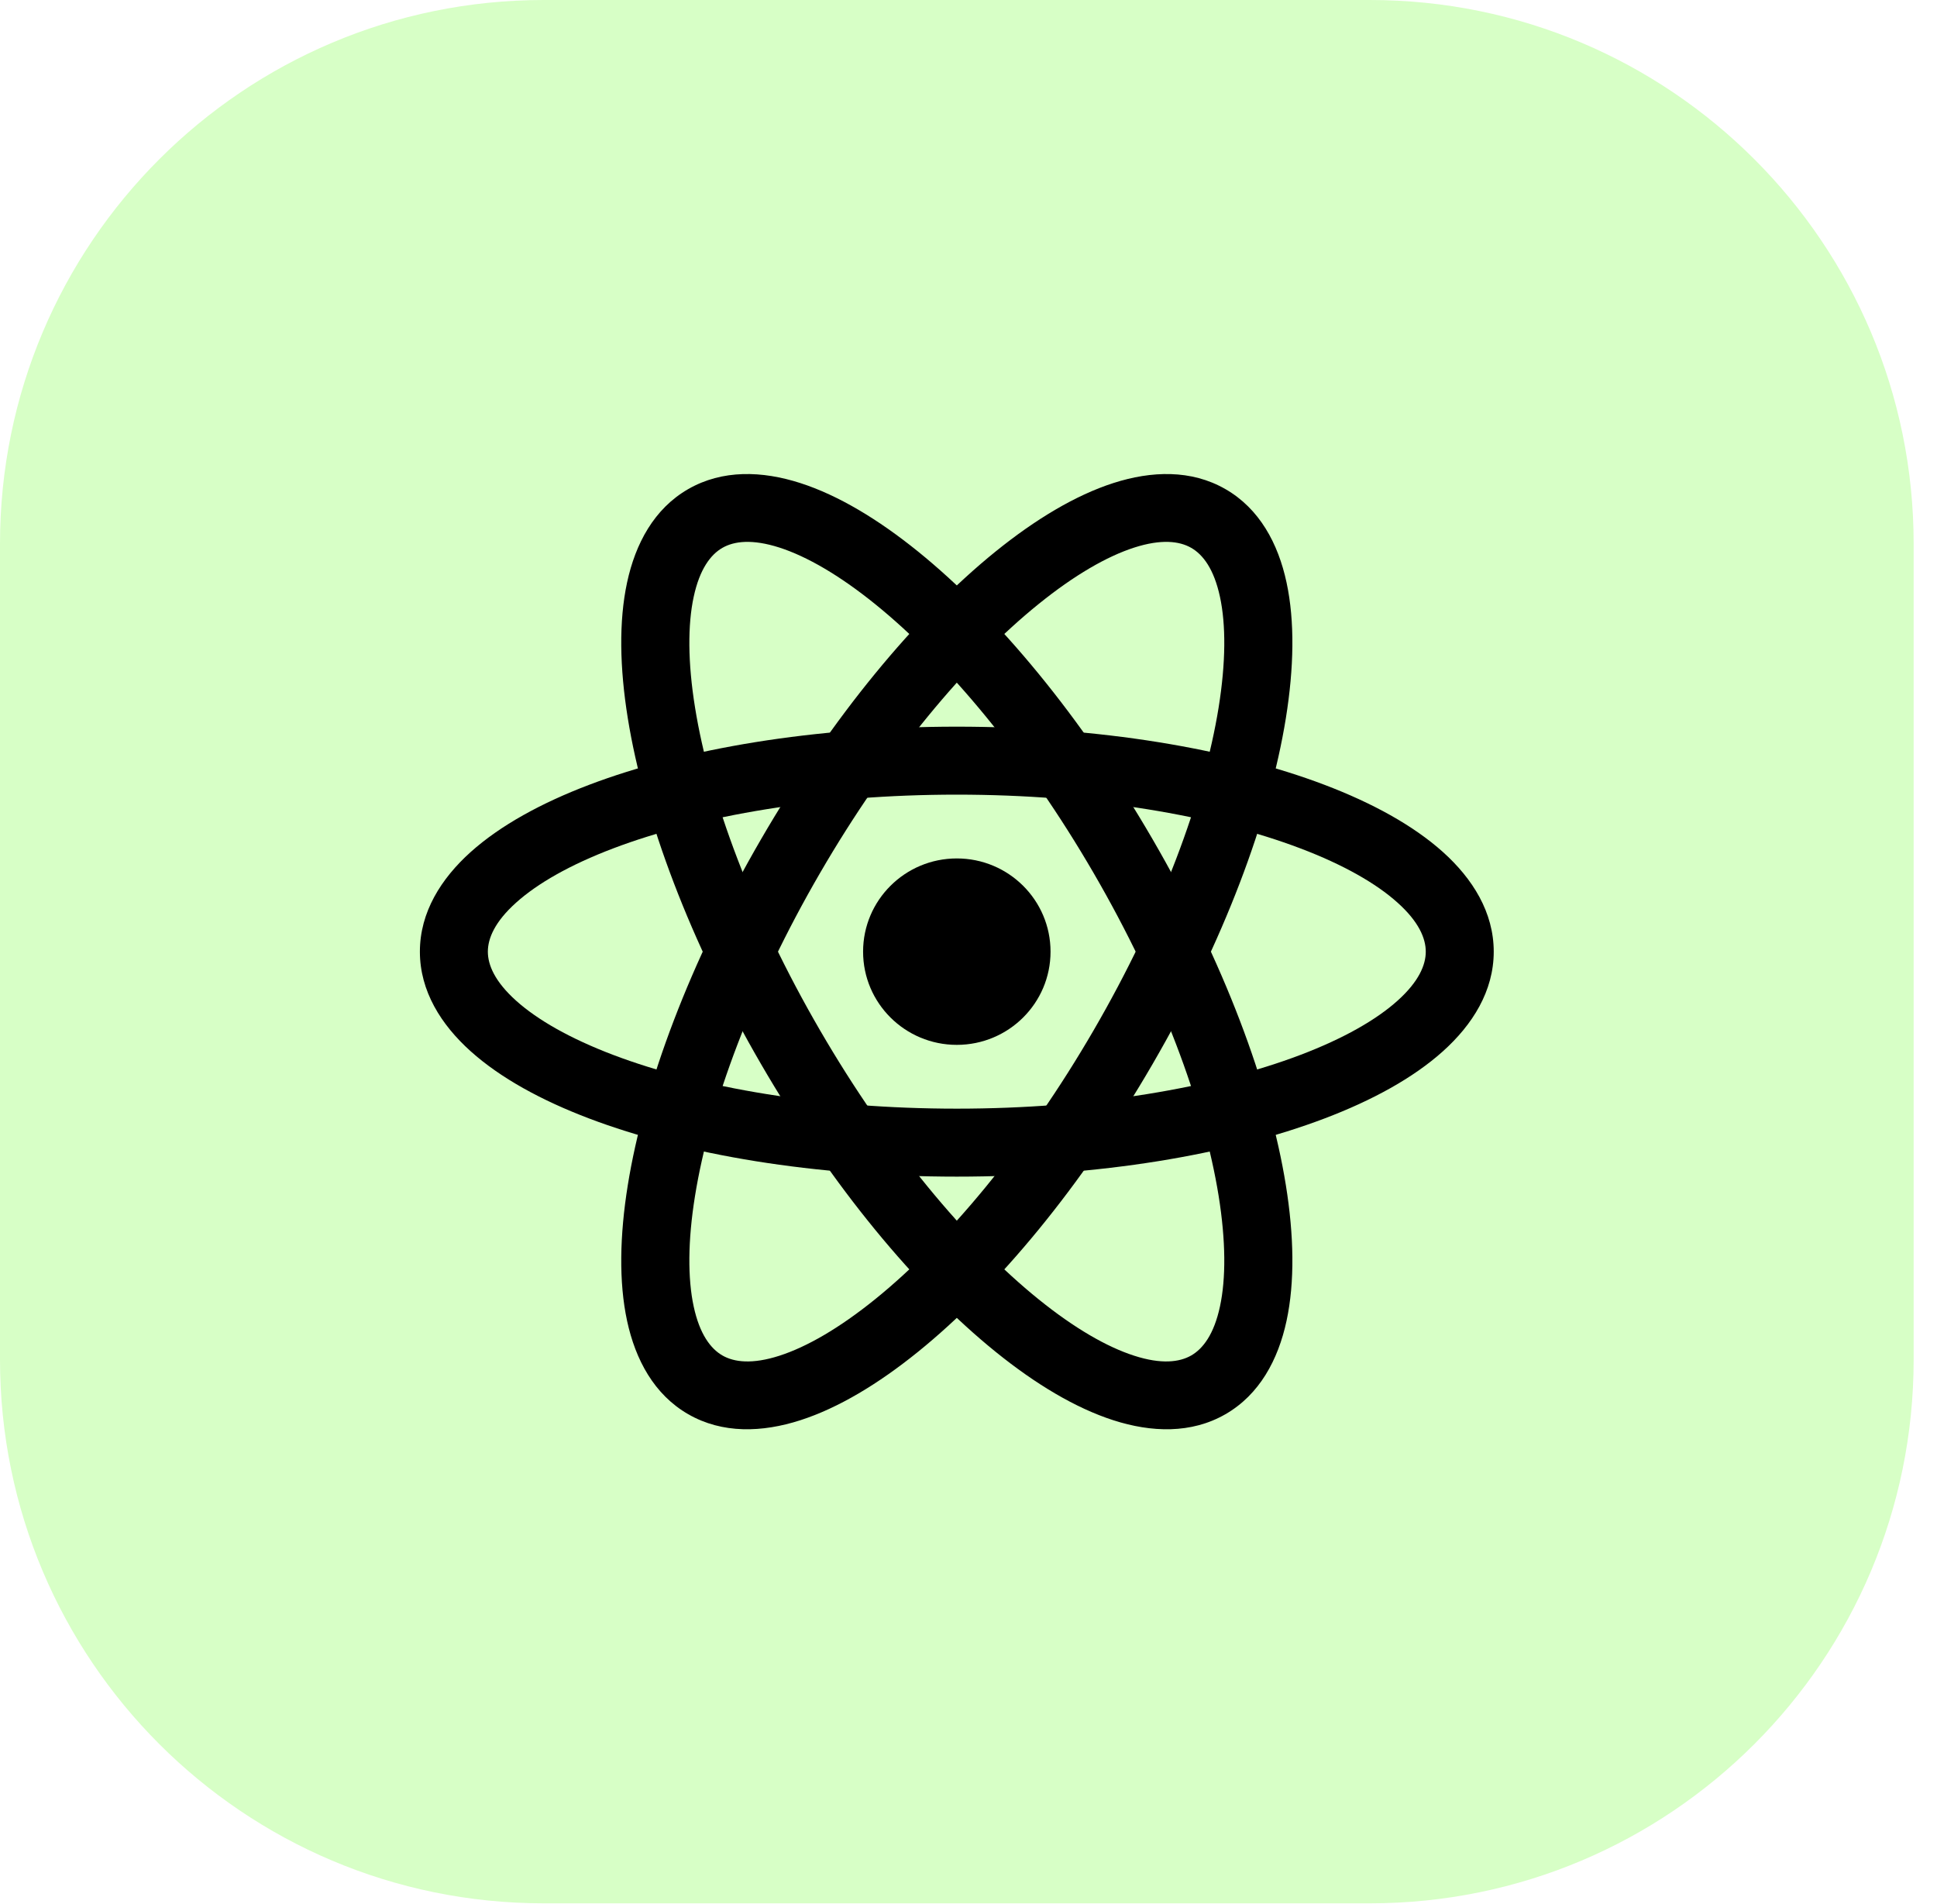
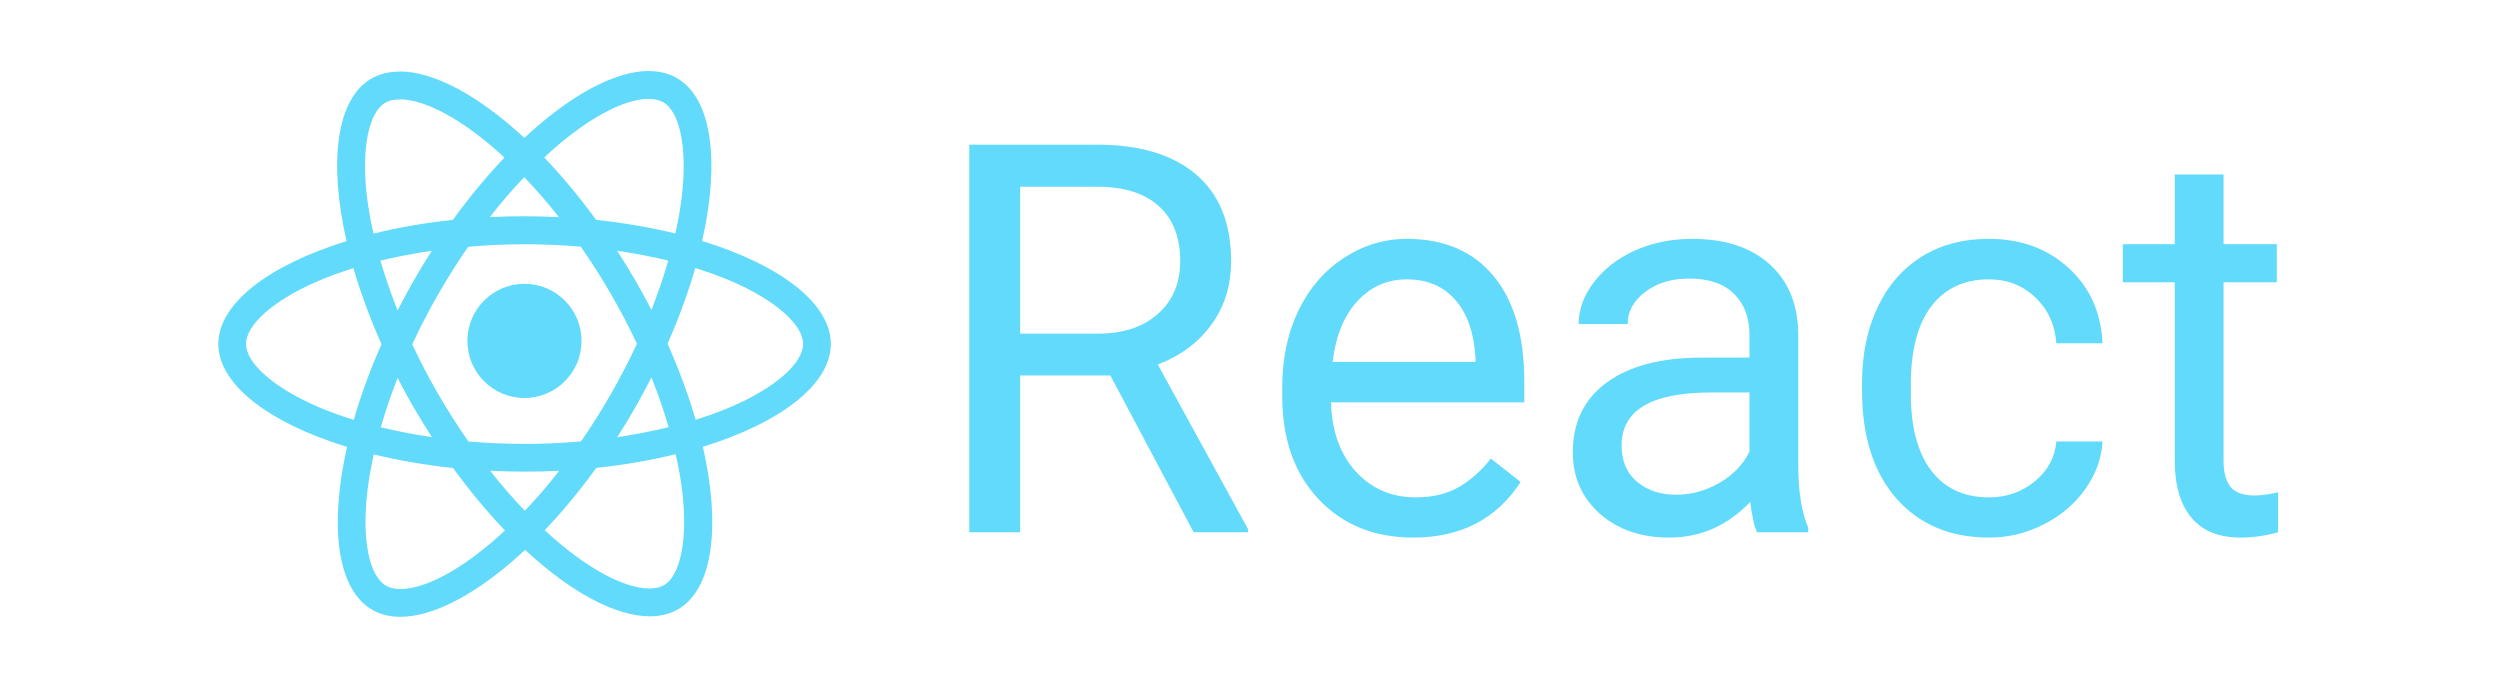
- <svg xmlns="http://www.w3.org/2000/svg" width="57" height="56" viewBox="0 0 57 56" fill="none">
-   <rect width="56.313" height="56" rx="16" fill="#D7FFC6" />
-   <path d="M28.156 30.742C29.679 30.742 30.914 29.515 30.914 28C30.914 26.485 29.679 25.257 28.156 25.257C26.633 25.257 25.398 26.485 25.398 28C25.398 29.515 26.633 30.742 28.156 30.742Z" fill="black" />
-   <path fill-rule="evenodd" clip-rule="evenodd" d="M15.188 26.557C14.562 27.118 14.356 27.608 14.356 28C14.356 28.392 14.562 28.881 15.188 29.443C15.813 30.004 16.773 30.555 18.046 31.038C20.585 32.002 24.159 32.619 28.156 32.619C32.154 32.619 35.728 32.002 38.266 31.038C39.539 30.555 40.5 30.004 41.125 29.443C41.751 28.881 41.956 28.392 41.956 28C41.956 27.608 41.751 27.118 41.125 26.557C40.5 25.995 39.539 25.444 38.266 24.961C35.728 23.997 32.154 23.38 28.156 23.38C24.159 23.38 20.585 23.997 18.046 24.961C16.773 25.444 15.813 25.995 15.188 26.557ZM17.336 23.091C20.154 22.021 23.98 21.38 28.156 21.38C32.333 21.38 36.158 22.021 38.976 23.091C40.382 23.625 41.588 24.285 42.461 25.068C43.333 25.851 43.956 26.84 43.956 28C43.956 29.159 43.333 30.148 42.461 30.931C41.588 31.715 40.382 32.375 38.976 32.908C36.158 33.978 32.333 34.619 28.156 34.619C23.98 34.619 20.154 33.978 17.336 32.908C15.931 32.375 14.724 31.715 13.851 30.931C12.979 30.148 12.356 29.159 12.356 28C12.356 26.84 12.979 25.851 13.851 25.068C14.724 24.285 15.931 23.625 17.336 23.091Z" fill="black" />
-   <path fill-rule="evenodd" clip-rule="evenodd" d="M22.937 16.111C22.136 15.854 21.604 15.92 21.258 16.119C20.913 16.317 20.589 16.742 20.413 17.561C20.237 18.379 20.237 19.481 20.453 20.818C20.882 23.485 22.131 26.87 24.13 30.312C26.128 33.753 28.451 36.522 30.559 38.225C31.615 39.079 32.575 39.631 33.376 39.888C34.176 40.146 34.708 40.079 35.054 39.881C35.4 39.682 35.724 39.258 35.9 38.439C36.076 37.621 36.075 36.518 35.86 35.181C35.43 32.515 34.181 29.13 32.183 25.688C30.184 22.246 27.861 19.478 25.754 17.775C24.697 16.921 23.737 16.369 22.937 16.111ZM27.014 16.226C29.356 18.119 31.828 21.095 33.917 24.692C36.006 28.29 37.361 31.907 37.839 34.87C38.077 36.348 38.105 37.718 37.859 38.862C37.613 40.005 37.064 41.033 36.058 41.611C35.053 42.188 33.883 42.147 32.764 41.787C31.645 41.427 30.466 40.718 29.298 39.773C26.956 37.881 24.484 34.905 22.395 31.308C20.306 27.71 18.951 24.093 18.474 21.13C18.236 19.652 18.207 18.282 18.453 17.138C18.699 15.994 19.248 14.967 20.254 14.389C21.26 13.812 22.429 13.852 23.549 14.212C24.668 14.572 25.846 15.282 27.014 16.226Z" fill="black" />
-   <path fill-rule="evenodd" clip-rule="evenodd" d="M35.9 17.561C35.724 16.742 35.4 16.317 35.054 16.119C34.708 15.92 34.176 15.854 33.376 16.111C32.575 16.369 31.615 16.921 30.559 17.775C28.451 19.478 26.128 22.246 24.13 25.688C22.132 29.13 20.882 32.515 20.453 35.181C20.237 36.518 20.237 37.621 20.413 38.439C20.589 39.257 20.913 39.682 21.259 39.881C21.604 40.079 22.136 40.146 22.937 39.888C23.738 39.63 24.697 39.079 25.754 38.225C27.861 36.522 30.185 33.753 32.183 30.312C34.181 26.87 35.43 23.485 35.86 20.818C36.075 19.481 36.076 18.379 35.9 17.561ZM37.839 21.13C37.361 24.093 36.006 27.71 33.917 31.307C31.829 34.905 29.357 37.88 27.015 39.773C25.846 40.718 24.668 41.427 23.549 41.787C22.43 42.147 21.26 42.188 20.254 41.61C19.249 41.033 18.699 40.005 18.453 38.862C18.207 37.718 18.236 36.348 18.474 34.87C18.951 31.906 20.307 28.29 22.395 24.692C24.484 21.095 26.956 18.119 29.298 16.226C30.466 15.282 31.645 14.572 32.764 14.212C33.883 13.852 35.053 13.812 36.058 14.389C37.064 14.966 37.614 15.994 37.859 17.138C38.105 18.282 38.077 19.651 37.839 21.13Z" fill="black" />
+ <svg xmlns="http://www.w3.org/2000/svg" width="458" height="125" viewBox="0 0 458 125" fill="none">
+   <path d="M152.21 63.011C152.21 55.573 142.901 48.523 128.629 44.151C131.922 29.594 130.459 18.013 124.008 14.305C122.522 13.435 120.784 13.023 118.885 13.023V18.127C119.937 18.127 120.784 18.333 121.493 18.722C124.603 20.508 125.953 27.305 124.9 36.049C124.649 38.2 124.238 40.466 123.734 42.778C119.251 41.679 114.357 40.833 109.211 40.283C106.123 36.049 102.921 32.203 99.696 28.839C107.152 21.904 114.151 18.104 118.908 18.104V13C112.618 13 104.385 17.486 96.059 25.268C87.734 17.532 79.5 13.092 73.21 13.092V18.196C77.945 18.196 84.966 21.972 92.422 28.862C89.22 32.226 86.018 36.049 82.976 40.283C77.807 40.833 72.913 41.679 68.43 42.801C67.904 40.512 67.515 38.292 67.24 36.163C66.166 27.42 67.492 20.622 70.58 18.814C71.266 18.402 72.158 18.219 73.21 18.219V13.114C71.289 13.114 69.55 13.526 68.041 14.396C61.614 18.104 60.173 29.663 63.489 44.174C49.263 48.569 40 55.596 40 63.011C40 70.451 49.309 77.5 63.581 81.872C60.287 96.429 61.751 108.01 68.201 111.718C69.688 112.588 71.426 113 73.347 113C79.637 113 87.871 108.514 96.196 100.732C104.522 108.468 112.756 112.909 119.045 112.909C120.966 112.909 122.705 112.497 124.215 111.627C130.641 107.919 132.083 96.36 128.766 81.849C142.947 77.477 152.21 70.427 152.21 63.011ZM122.431 47.745C121.584 50.698 120.532 53.742 119.343 56.786C118.405 54.955 117.422 53.124 116.347 51.292C115.295 49.462 114.174 47.676 113.053 45.937C116.301 46.417 119.434 47.013 122.431 47.745ZM111.955 72.121C110.171 75.211 108.342 78.141 106.443 80.865C103.035 81.162 99.582 81.323 96.105 81.323C92.651 81.323 89.197 81.162 85.813 80.887C83.914 78.164 82.061 75.257 80.277 72.19C78.539 69.192 76.961 66.147 75.52 63.081C76.938 60.013 78.539 56.946 80.255 53.948C82.039 50.858 83.868 47.928 85.767 45.204C89.175 44.907 92.628 44.746 96.105 44.746C99.559 44.746 103.012 44.907 106.397 45.181C108.296 47.905 110.148 50.812 111.932 53.879C113.671 56.877 115.249 59.922 116.69 62.989C115.249 66.056 113.671 69.123 111.955 72.121ZM119.343 69.146C120.543 72.129 121.597 75.169 122.499 78.255C119.503 78.988 116.347 79.606 113.076 80.086C114.197 78.324 115.317 76.516 116.37 74.662C117.422 72.831 118.405 70.977 119.343 69.146ZM96.15 93.568C94.023 91.37 91.896 88.921 89.792 86.243C91.851 86.335 93.955 86.404 96.082 86.404C98.232 86.404 100.359 86.358 102.441 86.243C100.477 88.797 98.377 91.242 96.15 93.568ZM79.134 80.086C75.886 79.606 72.753 79.011 69.757 78.278C70.603 75.326 71.655 72.281 72.844 69.237C73.782 71.068 74.766 72.9 75.84 74.73C76.915 76.562 78.013 78.347 79.134 80.086ZM96.036 32.455C98.163 34.653 100.29 37.102 102.395 39.78C100.336 39.688 98.232 39.62 96.105 39.62C93.955 39.62 91.828 39.665 89.747 39.78C91.71 37.227 93.809 34.782 96.036 32.455ZM79.111 45.937C77.99 47.699 76.87 49.507 75.818 51.361C74.766 53.192 73.782 55.024 72.844 56.854C71.643 53.871 70.59 50.831 69.688 47.745C72.684 47.035 75.84 46.417 79.111 45.937ZM58.412 74.593C50.315 71.137 45.078 66.605 45.078 63.011C45.078 59.418 50.315 54.863 58.412 51.43C60.379 50.583 62.529 49.828 64.748 49.118C66.051 53.604 67.766 58.274 69.894 63.057C67.79 67.818 66.097 72.465 64.816 76.928C62.552 76.218 60.402 75.44 58.412 74.593ZM70.717 107.301C67.606 105.516 66.257 98.718 67.309 89.974C67.561 87.823 67.972 85.557 68.475 83.245C72.959 84.344 77.853 85.191 82.999 85.74C86.087 89.974 89.289 93.819 92.514 97.184C85.058 104.12 78.059 107.919 73.301 107.919C72.272 107.896 71.403 107.69 70.717 107.301ZM124.969 89.86C126.044 98.603 124.718 105.401 121.63 107.209C120.944 107.621 120.052 107.805 118.999 107.805C114.265 107.805 107.244 104.028 99.787 97.138C102.989 93.774 106.191 89.952 109.234 85.717C114.403 85.168 119.297 84.321 123.78 83.199C124.306 85.511 124.718 87.731 124.969 89.86ZM133.775 74.593C131.808 75.44 129.658 76.196 127.439 76.905C126.136 72.419 124.42 67.75 122.293 62.966C124.398 58.205 126.09 53.559 127.371 49.095C129.635 49.805 131.785 50.583 133.798 51.43C141.895 54.886 147.132 59.418 147.132 63.011C147.109 66.605 141.872 71.16 133.775 74.593Z" fill="#61DAFB" />
+   <path d="M96.081 72.913C101.854 72.913 106.534 68.23 106.534 62.453C106.534 56.676 101.854 51.993 96.081 51.993C90.309 51.993 85.629 56.676 85.629 62.453C85.629 68.23 90.309 72.913 96.081 72.913Z" fill="#61DAFB" />
+   <path d="M203.414 68.782H186.894V97.508H177.571V26.498H200.854C208.775 26.498 214.862 28.32 219.113 31.962C223.396 35.601 225.537 40.902 225.537 47.859C225.537 52.282 224.346 56.134 221.963 59.419C219.612 62.703 216.327 65.157 212.109 66.782L228.629 96.922V97.508H218.678L203.414 68.782ZM186.894 61.125H201.144C205.749 61.125 209.404 59.921 212.109 57.516C214.846 55.11 216.214 51.891 216.214 47.859C216.214 43.47 214.91 40.106 212.302 37.764C209.726 35.423 205.99 34.236 201.095 34.204H186.894V61.125ZM258.868 98.484C251.782 98.484 246.018 96.143 241.574 91.46C237.13 86.746 234.908 80.454 234.908 72.587V70.928C234.908 65.694 235.89 61.029 237.854 56.932C239.851 52.801 242.621 49.582 246.163 47.275C249.737 44.934 253.602 43.762 257.756 43.762C264.551 43.762 269.833 46.022 273.599 50.541C277.367 55.061 279.251 61.531 279.251 69.951V73.707H243.844C243.973 78.911 245.471 83.121 248.336 86.34C251.235 89.525 254.906 91.119 259.35 91.119C262.506 91.119 265.178 90.469 267.367 89.169C269.559 87.868 271.474 86.145 273.117 83.999L278.575 88.291C274.194 95.085 267.627 98.484 258.868 98.484ZM257.756 51.177C254.149 51.177 251.122 52.509 248.675 55.174C246.227 57.81 244.714 61.516 244.134 66.295H270.315V65.612C270.058 61.029 268.834 57.483 266.645 54.979C264.453 52.445 261.49 51.177 257.756 51.177ZM321.904 97.508C321.387 96.467 320.969 94.615 320.648 91.948C316.492 96.304 311.534 98.484 305.77 98.484C300.618 98.484 296.384 97.021 293.066 94.094C289.782 91.134 288.139 87.396 288.139 82.877C288.139 77.383 290.201 73.123 294.322 70.1C298.475 67.041 304.305 65.514 311.808 65.514H320.503V61.37C320.503 58.215 319.568 55.711 317.702 53.859C315.834 51.973 313.079 51.031 309.44 51.031C306.252 51.031 303.581 51.842 301.423 53.468C299.266 55.093 298.186 57.061 298.186 59.37H289.202C289.202 56.737 290.12 54.2 291.954 51.76C293.823 49.29 296.335 47.34 299.491 45.908C302.679 44.479 306.171 43.762 309.972 43.762C315.995 43.762 320.711 45.29 324.125 48.348C327.538 51.372 329.309 55.55 329.439 60.88V85.168C329.439 90.014 330.051 93.866 331.275 96.727V97.508H321.904ZM307.075 90.632C309.876 90.632 312.533 89.9 315.045 88.437C317.555 86.973 319.375 85.072 320.503 82.731V71.904H313.498C302.55 71.904 297.074 75.138 297.074 81.608C297.074 84.437 298.01 86.649 299.876 88.242C301.744 89.834 304.144 90.632 307.075 90.632ZM364.411 91.119C367.599 91.119 370.385 90.143 372.768 88.192C375.15 86.241 376.47 83.804 376.727 80.876H385.183C385.021 83.9 383.99 86.778 382.09 89.51C380.19 92.242 377.646 94.42 374.457 96.044C371.301 97.671 367.954 98.484 364.411 98.484C357.295 98.484 351.626 96.094 347.407 91.315C343.222 86.501 341.129 79.935 341.129 71.61V70.1C341.129 64.962 342.061 60.393 343.93 56.396C345.798 52.395 348.47 49.29 351.949 47.08C355.458 44.867 359.596 43.762 364.362 43.762C370.224 43.762 375.087 45.535 378.951 49.08C382.847 52.623 384.923 57.224 385.183 62.881H376.727C376.47 59.466 375.182 56.67 372.863 54.492C370.579 52.282 367.743 51.177 364.362 51.177C359.822 51.177 356.296 52.833 353.783 56.151C351.305 59.434 350.064 64.198 350.064 70.441V72.147C350.064 78.226 351.305 82.909 353.783 86.192C356.264 89.478 359.807 91.119 364.411 91.119ZM407.353 31.962V44.739H417.111V51.713H407.353V84.437C407.353 86.55 407.789 88.143 408.658 89.216C409.527 90.256 411.009 90.778 413.102 90.778C414.131 90.778 415.549 90.583 417.351 90.192V97.508C415 98.158 412.716 98.484 410.492 98.484C406.501 98.484 403.489 97.263 401.459 94.825C399.431 92.388 398.418 88.924 398.418 84.437V51.713H388.9V44.739H398.418V31.962H407.353Z" fill="#61DAFB" />
</svg>
